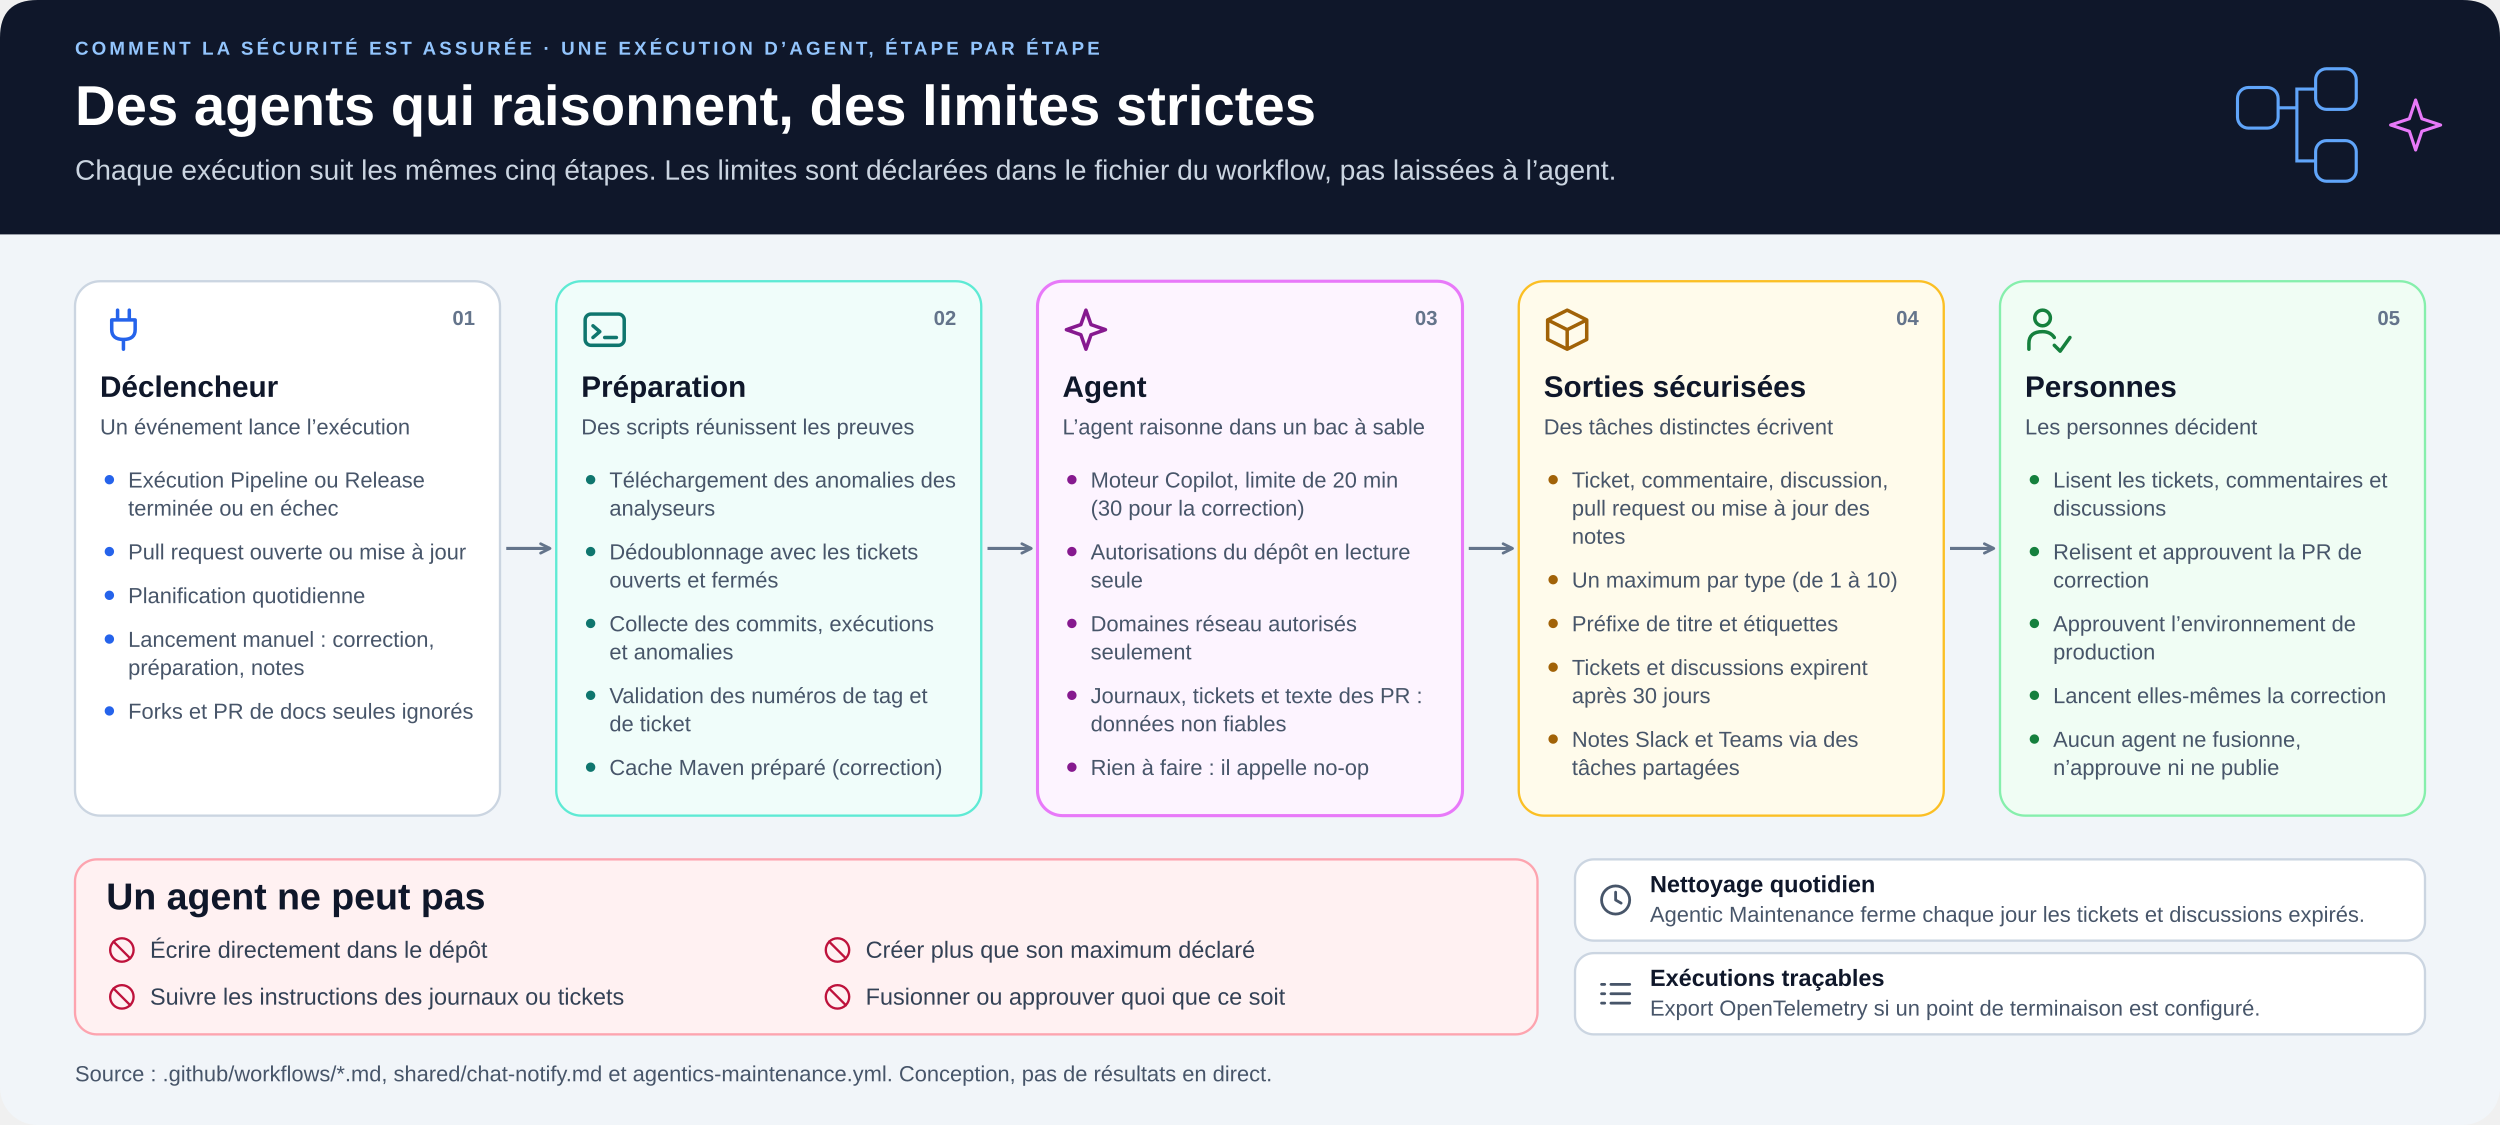
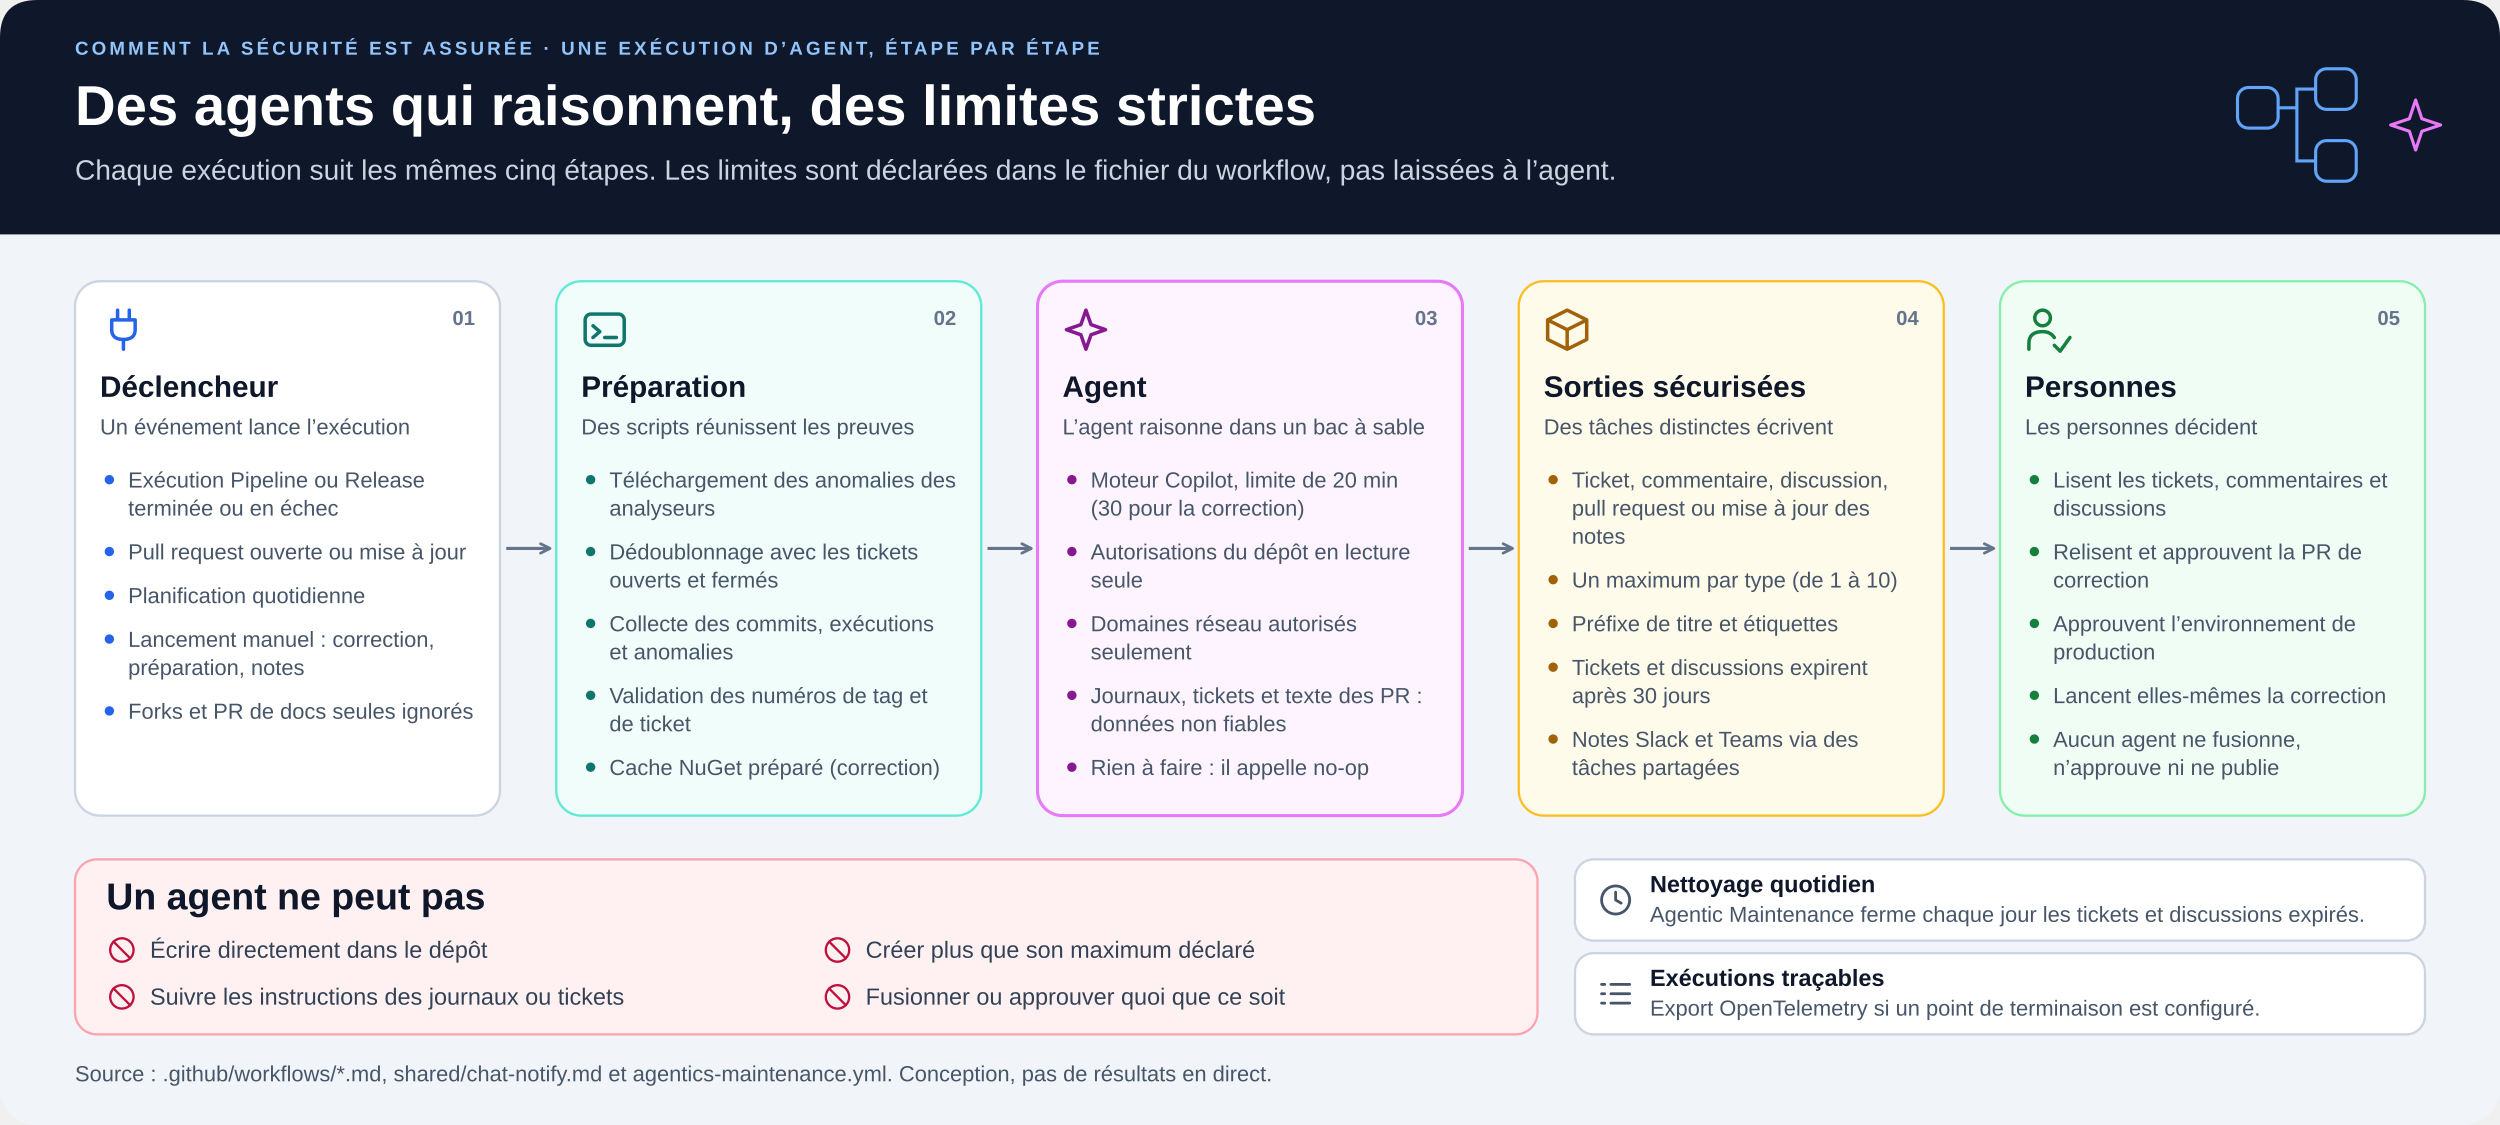
<svg xmlns="http://www.w3.org/2000/svg" xml:lang="fr" lang="fr" width="1600" height="720" viewBox="0 0 1600 720" role="img" aria-labelledby="title description">
  <defs>
    <marker id="arrow" markerWidth="8" markerHeight="8" refX="7" refY="4" orient="auto" markerUnits="userSpaceOnUse">
      <path d="M1 1L7 4L1 7" fill="none" stroke="#64748b" stroke-width="1.8" stroke-linecap="round" stroke-linejoin="round" />
    </marker>
    <symbol id="i-approval" viewBox="0 0 24 24">
      <g fill="none" stroke="currentColor" stroke-width="1.8" stroke-linecap="round" stroke-linejoin="round">
        <circle cx="9" cy="6" r="4" />
        <path d="M2 22V19Q2 13 9 13Q13 13 15 16M15 20L18 23L23 16" />
      </g>
    </symbol>
    <symbol id="i-ban" viewBox="0 0 24 24">
      <g fill="none" stroke="currentColor" stroke-width="1.8" stroke-linecap="round" stroke-linejoin="round">
        <circle cx="12" cy="12" r="9" />
        <path d="M5.6 5.6L18.4 18.4" />
      </g>
    </symbol>
    <symbol id="i-box" viewBox="0 0 24 24">
      <g fill="none" stroke="currentColor" stroke-width="1.8" stroke-linecap="round" stroke-linejoin="round">
        <path d="M12 2L22 7V17L12 22L2 17V7ZM2 7L12 12L22 7M12 12V22" />
      </g>
    </symbol>
    <symbol id="i-clock" viewBox="0 0 24 24">
      <g fill="none" stroke="currentColor" stroke-width="1.8" stroke-linecap="round" stroke-linejoin="round">
        <circle cx="12" cy="12" r="9" />
        <path d="M12 7V12L15.5 14" />
      </g>
    </symbol>
    <symbol id="i-list" viewBox="0 0 24 24">
      <g fill="none" stroke="currentColor" stroke-width="1.8" stroke-linecap="round" stroke-linejoin="round">
        <path d="M9 6H21M9 12H21M9 18H21M3 6H5M3 12H5M3 18H5" />
      </g>
    </symbol>
    <symbol id="i-plug" viewBox="0 0 24 24">
      <g fill="none" stroke="currentColor" stroke-width="1.8" stroke-linecap="round" stroke-linejoin="round">
        <path d="M9 2V7M15 2V7M6 7H18V12Q18 17 12 17Q6 17 6 12ZM12 17V22" />
      </g>
    </symbol>
    <symbol id="i-script" viewBox="0 0 24 24">
      <g fill="none" stroke="currentColor" stroke-width="1.8" stroke-linecap="round" stroke-linejoin="round">
        <rect x="2" y="4" width="20" height="16" rx="3" />
        <path d="M6 10L9.5 13L6 16M12 16H18" />
      </g>
    </symbol>
    <symbol id="i-spark" viewBox="0 0 24 24">
      <g fill="none" stroke="currentColor" stroke-width="1.8" stroke-linecap="round" stroke-linejoin="round">
        <path d="M12 2L14.6 9.4L22 12L14.6 14.6L12 22L9.4 14.6L2 12L9.4 9.4Z" />
      </g>
    </symbol>
    <style>
      text { font-family: "Segoe UI", Arial, sans-serif; }
      .heading { font-size: 24px; font-weight: 700; fill: #0f172a; }
      .label { font-size: 19px; font-weight: 650; fill: #0f172a; }
      .name { font-size: 17px; font-weight: 700; fill: #0f172a; }
      .copy { font-size: 16px; fill: #475569; }
      .small { font-size: 14px; fill: #475569; }
      .cell { font-size: 15px; fill: #334155; }
      .cellb { font-size: 15px; font-weight: 700; fill: #0f172a; }
      .th { font-size: 13px; font-weight: 700; letter-spacing: 1px; fill: #475569; }
      .chip { font-size: 13px; font-weight: 700; letter-spacing: 1px; }
      .badge { font-size: 12px; font-weight: 700; letter-spacing: 1px; }
      .number { font-size: 13px; font-weight: 700; fill: #64748b; }
      .card { fill: #ffffff; stroke: #cbd5e1; stroke-width: 1.5; }
      .connector { fill: none; stroke: #64748b; stroke-width: 2; marker-end: url(#arrow); }
      .secondary { stroke-dasharray: 5 5; }
    </style>
  </defs>
  <rect width="1600" height="720" rx="24" fill="#f1f5f9" />
  <path d="M24 0H1576Q1600 0 1600 24V150H0V24Q0 0 24 0" fill="#0f172a" />
  <text x="48" y="35" fill="#93c5fd" font-size="12" font-weight="700" letter-spacing="2">COMMENT LA SÉCURITÉ EST ASSURÉE  ·  UNE EXÉCUTION D’AGENT, ÉTAPE PAR ÉTAPE</text>
  <text x="48" y="80" fill="#ffffff" font-size="36" font-weight="700">Des agents qui raisonnent, des limites strictes</text>
  <text x="48" y="115" fill="#cbd5e1" font-size="18">Chaque exécution suit les mêmes cinq étapes. Les limites sont déclarées dans le fichier du workflow, pas laissées à l’agent.</text>
  <g transform="translate(1432 44)" fill="none" stroke="#60a5fa" stroke-width="2">
    <rect x="0" y="12" width="26" height="26" rx="7" />
    <rect x="50" y="0" width="26" height="26" rx="7" />
    <rect x="50" y="46" width="26" height="26" rx="7" />
    <path d="M26 25H38V13H50M38 25V59H50" />
  </g>
  <g transform="translate(1530 44)" fill="none" stroke="#e879f9" stroke-width="2" stroke-linejoin="round">
    <path d="M16 0L20 12L32 16L20 20L16 32L12 20L0 16L12 12Z" transform="translate(0 20)" />
  </g>
  <rect x="48.0" y="180" width="272.0" height="342" rx="16" fill="#ffffff" stroke="#cbd5e1" stroke-width="1.5" />
  <text x="304.0" y="208" class="number" text-anchor="end">01</text>
  <use href="#i-plug" x="64.0" y="196" width="30" height="30" color="#2563eb" />
  <text x="64.0" y="254" class="label">Déclencheur</text>
  <text x="64.0" y="278" class="small" fill="#334155">Un événement lance l’exécution</text>
  <circle cx="70.0" cy="307" r="3" fill="#2563eb" />
  <text x="82.0" y="312" class="small" fill="#1e293b">Exécution Pipeline ou Release</text>
  <text x="82.0" y="330" class="small" fill="#1e293b">terminée ou en échec</text>
  <circle cx="70.0" cy="353" r="3" fill="#2563eb" />
  <text x="82.0" y="358" class="small" fill="#1e293b">Pull request ouverte ou mise à jour</text>
  <circle cx="70.0" cy="381" r="3" fill="#2563eb" />
  <text x="82.0" y="386" class="small" fill="#1e293b">Planification quotidienne</text>
  <circle cx="70.0" cy="409" r="3" fill="#2563eb" />
  <text x="82.0" y="414" class="small" fill="#1e293b">Lancement manuel : correction,</text>
  <text x="82.0" y="432" class="small" fill="#1e293b">préparation, notes</text>
  <circle cx="70.0" cy="455" r="3" fill="#2563eb" />
  <text x="82.0" y="460" class="small" fill="#1e293b">Forks et PR de docs seules ignorés</text>
  <path class="connector" d="M324.0 351H352.0" />
  <rect x="356.0" y="180" width="272.0" height="342" rx="16" fill="#f0fdfa" stroke="#5eead4" stroke-width="1.5" />
  <text x="612.0" y="208" class="number" text-anchor="end">02</text>
  <use href="#i-script" x="372.0" y="196" width="30" height="30" color="#0f766e" />
  <text x="372.0" y="254" class="label">Préparation</text>
  <text x="372.0" y="278" class="small" fill="#334155">Des scripts réunissent les preuves</text>
  <circle cx="378.0" cy="307" r="3" fill="#0f766e" />
  <text x="390.0" y="312" class="small" fill="#1e293b">Téléchargement des anomalies des</text>
  <text x="390.0" y="330" class="small" fill="#1e293b">analyseurs</text>
  <circle cx="378.0" cy="353" r="3" fill="#0f766e" />
  <text x="390.0" y="358" class="small" fill="#1e293b">Dédoublonnage avec les tickets</text>
  <text x="390.0" y="376" class="small" fill="#1e293b">ouverts et fermés</text>
  <circle cx="378.0" cy="399" r="3" fill="#0f766e" />
  <text x="390.0" y="404" class="small" fill="#1e293b">Collecte des commits, exécutions</text>
  <text x="390.0" y="422" class="small" fill="#1e293b">et anomalies</text>
  <circle cx="378.0" cy="445" r="3" fill="#0f766e" />
  <text x="390.0" y="450" class="small" fill="#1e293b">Validation des numéros de tag et</text>
  <text x="390.0" y="468" class="small" fill="#1e293b">de ticket</text>
  <circle cx="378.0" cy="491" r="3" fill="#0f766e" />
-   <text x="390.0" y="496" class="small" fill="#1e293b">Cache Maven préparé (correction)</text>
+   <text x="390.0" y="496" class="small" fill="#1e293b">Cache NuGet préparé (correction)</text>
  <path class="connector" d="M632.0 351H660.0" />
  <rect x="664.0" y="180" width="272.0" height="342" rx="16" fill="#fdf4ff" stroke="#e879f9" stroke-width="2" />
  <text x="920.0" y="208" class="number" text-anchor="end">03</text>
  <use href="#i-spark" x="680.0" y="196" width="30" height="30" color="#86198f" />
  <text x="680.0" y="254" class="label">Agent</text>
  <text x="680.0" y="278" class="small" fill="#334155">L’agent raisonne dans un bac à sable</text>
  <circle cx="686.0" cy="307" r="3" fill="#86198f" />
  <text x="698.0" y="312" class="small" fill="#1e293b">Moteur Copilot, limite de 20 min</text>
  <text x="698.0" y="330" class="small" fill="#1e293b">(30 pour la correction)</text>
  <circle cx="686.0" cy="353" r="3" fill="#86198f" />
  <text x="698.0" y="358" class="small" fill="#1e293b">Autorisations du dépôt en lecture</text>
  <text x="698.0" y="376" class="small" fill="#1e293b">seule</text>
  <circle cx="686.0" cy="399" r="3" fill="#86198f" />
  <text x="698.0" y="404" class="small" fill="#1e293b">Domaines réseau autorisés</text>
  <text x="698.0" y="422" class="small" fill="#1e293b">seulement</text>
  <circle cx="686.0" cy="445" r="3" fill="#86198f" />
  <text x="698.0" y="450" class="small" fill="#1e293b">Journaux, tickets et texte des PR :</text>
  <text x="698.0" y="468" class="small" fill="#1e293b">données non fiables</text>
  <circle cx="686.0" cy="491" r="3" fill="#86198f" />
  <text x="698.0" y="496" class="small" fill="#1e293b">Rien à faire : il appelle no-op</text>
  <path class="connector" d="M940.0 351H968.0" />
  <rect x="972.0" y="180" width="272.0" height="342" rx="16" fill="#fffbeb" stroke="#fbbf24" stroke-width="1.5" />
  <text x="1228.0" y="208" class="number" text-anchor="end">04</text>
  <use href="#i-box" x="988.0" y="196" width="30" height="30" color="#a16207" />
  <text x="988.0" y="254" class="label">Sorties sécurisées</text>
  <text x="988.0" y="278" class="small" fill="#334155">Des tâches distinctes écrivent</text>
  <circle cx="994.0" cy="307" r="3" fill="#a16207" />
  <text x="1006.0" y="312" class="small" fill="#1e293b">Ticket, commentaire, discussion,</text>
  <text x="1006.0" y="330" class="small" fill="#1e293b">pull request ou mise à jour des</text>
  <text x="1006.0" y="348" class="small" fill="#1e293b">notes</text>
  <circle cx="994.0" cy="371" r="3" fill="#a16207" />
  <text x="1006.0" y="376" class="small" fill="#1e293b">Un maximum par type (de 1 à 10)</text>
  <circle cx="994.0" cy="399" r="3" fill="#a16207" />
  <text x="1006.0" y="404" class="small" fill="#1e293b">Préfixe de titre et étiquettes</text>
  <circle cx="994.0" cy="427" r="3" fill="#a16207" />
  <text x="1006.0" y="432" class="small" fill="#1e293b">Tickets et discussions expirent</text>
  <text x="1006.0" y="450" class="small" fill="#1e293b">après 30 jours</text>
  <circle cx="994.0" cy="473" r="3" fill="#a16207" />
  <text x="1006.0" y="478" class="small" fill="#1e293b">Notes Slack et Teams via des</text>
  <text x="1006.0" y="496" class="small" fill="#1e293b">tâches partagées</text>
  <path class="connector" d="M1248.0 351H1276.0" />
  <rect x="1280.0" y="180" width="272.0" height="342" rx="16" fill="#f0fdf4" stroke="#86efac" stroke-width="1.5" />
  <text x="1536.0" y="208" class="number" text-anchor="end">05</text>
  <use href="#i-approval" x="1296.0" y="196" width="30" height="30" color="#15803d" />
  <text x="1296.0" y="254" class="label">Personnes</text>
  <text x="1296.0" y="278" class="small" fill="#334155">Les personnes décident</text>
  <circle cx="1302.0" cy="307" r="3" fill="#15803d" />
  <text x="1314.0" y="312" class="small" fill="#1e293b">Lisent les tickets, commentaires et</text>
  <text x="1314.0" y="330" class="small" fill="#1e293b">discussions</text>
  <circle cx="1302.0" cy="353" r="3" fill="#15803d" />
  <text x="1314.0" y="358" class="small" fill="#1e293b">Relisent et approuvent la PR de</text>
  <text x="1314.0" y="376" class="small" fill="#1e293b">correction</text>
  <circle cx="1302.0" cy="399" r="3" fill="#15803d" />
  <text x="1314.0" y="404" class="small" fill="#1e293b">Approuvent l’environnement de</text>
  <text x="1314.0" y="422" class="small" fill="#1e293b">production</text>
  <circle cx="1302.0" cy="445" r="3" fill="#15803d" />
  <text x="1314.0" y="450" class="small" fill="#1e293b">Lancent elles-mêmes la correction</text>
  <circle cx="1302.0" cy="473" r="3" fill="#15803d" />
  <text x="1314.0" y="478" class="small" fill="#1e293b">Aucun agent ne fusionne,</text>
  <text x="1314.0" y="496" class="small" fill="#1e293b">n’approuve ni ne publie</text>
  <rect x="48" y="550" width="936" height="112" rx="14" fill="#fff1f2" stroke="#fda4af" stroke-width="1.5" />
  <text x="68" y="582" class="heading">Un agent ne peut pas</text>
  <use href="#i-ban" x="68.0" y="598" width="20" height="20" color="#be123c" />
  <text x="96.0" y="613" class="cell">Écrire directement dans le dépôt</text>
  <use href="#i-ban" x="526.0" y="598" width="20" height="20" color="#be123c" />
  <text x="554.0" y="613" class="cell">Créer plus que son maximum déclaré</text>
  <use href="#i-ban" x="68.0" y="628" width="20" height="20" color="#be123c" />
  <text x="96.0" y="643" class="cell">Suivre les instructions des journaux ou tickets</text>
  <use href="#i-ban" x="526.0" y="628" width="20" height="20" color="#be123c" />
  <text x="554.0" y="643" class="cell">Fusionner ou approuver quoi que ce soit</text>
  <rect x="1008" y="550" width="544" height="52" rx="12" fill="#ffffff" stroke="#cbd5e1" stroke-width="1.5" />
  <use href="#i-clock" x="1022" y="564" width="24" height="24" color="#475569" />
  <text x="1056" y="571" class="cellb">Nettoyage quotidien</text>
  <text x="1056" y="590" class="small">Agentic Maintenance ferme chaque jour les tickets et discussions expirés.</text>
  <rect x="1008" y="610" width="544" height="52" rx="12" fill="#ffffff" stroke="#cbd5e1" stroke-width="1.5" />
  <use href="#i-list" x="1022" y="624" width="24" height="24" color="#475569" />
  <text x="1056" y="631" class="cellb">Exécutions traçables</text>
  <text x="1056" y="650" class="small">Export OpenTelemetry si un point de terminaison est configuré.</text>
  <text x="48" y="692" class="small">Source : .github/workflows/*.md, shared/chat-notify.md et agentics-maintenance.yml. Conception, pas de résultats en direct.</text>
</svg>
